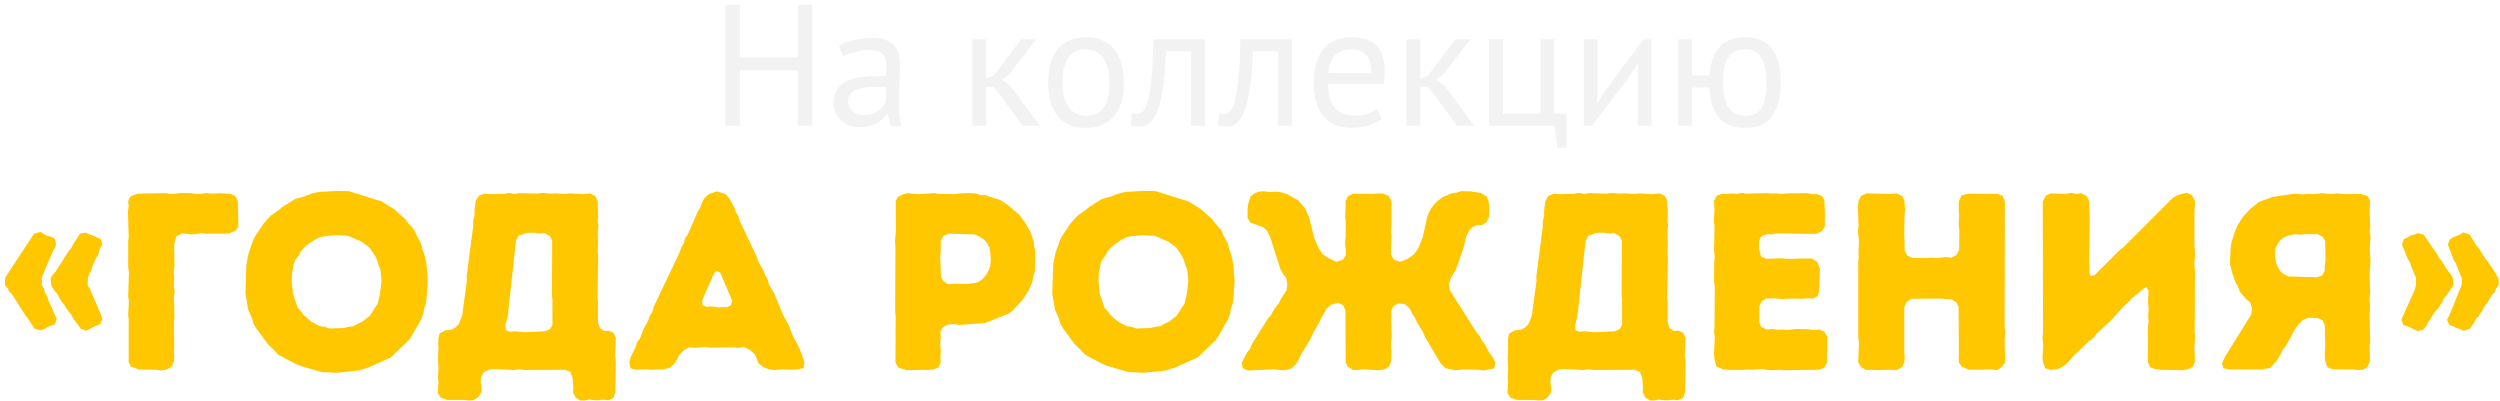
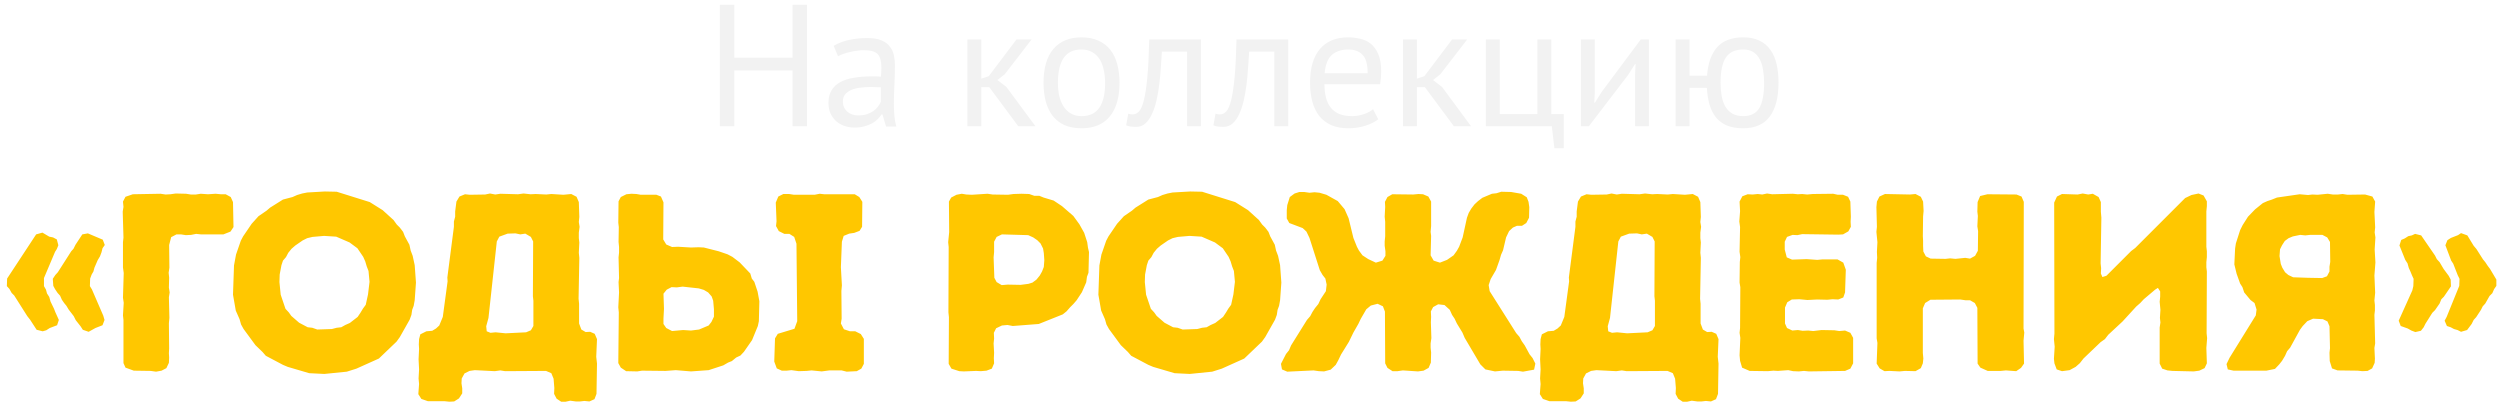
- <svg xmlns="http://www.w3.org/2000/svg" xmlns:xlink="http://www.w3.org/1999/xlink" width="318" height="51" viewBox="0 0 318 51" version="1.1">
-   <g id="Canvas" transform="translate(-8666 -713)">
-     <g id="ÐÐ° ÐºÐ¾Ð»Ð»ÐµÐºÑÐ¸Ñ Â«ÐÐ¾Ð´Ð° Ð Ð¾Ð¶Ð´ÐµÐ½Ð¸ÑÂ»">
+ <svg xmlns="http://www.w3.org/2000/svg" xmlns:xlink="http://www.w3.org/1999/xlink" width="317" height="51" viewBox="0 0 317 51" version="1.1">
+   <g id="Canvas" transform="translate(-8667 -713)">
+     <g id="ÐÐ° ÐºÐ¾Ð»Ð»ÐµÐºÑÐ¸Ñ Â«ÐÐ¾Ð´Ñ Ð Ð¾Ð¶Ð´ÐµÐ½Ð¸ÑÂ»">
      <use xlink:href="#path0_fill" transform="translate(8665 670)" fill="#FFC700" />
      <use xlink:href="#path1_fill" transform="translate(8665 670)" fill="#F2F2F2" />
    </g>
  </g>
  <defs>
-     <path id="path0_fill" d="M 5.399 84.816L 6.167 85.008L 6.615 84.88L 7.063 84.592L 7.991 84.24L 8.215 83.568L 7.767 82.576L 7.607 82.16L 7.159 81.232L 6.999 80.656L 6.711 80.208L 6.583 79.728L 6.327 79.28L 6.327 78.256L 7.735 74.928L 7.959 74.576L 8.151 74.096L 7.959 73.36L 7.479 73.104L 6.999 73.008L 6.135 72.496L 5.335 72.72L 1.655 78.32L 1.623 79.28L 1.943 79.632L 2.231 80.144L 2.551 80.464L 4.215 83.088L 4.567 83.536L 5.399 84.816ZM 11.255 84.816L 11.991 85.072L 12.855 84.592L 13.751 84.24L 14.007 83.568L 13.847 83.024L 12.407 79.696L 12.151 79.28L 12.183 78.32L 12.375 77.808L 12.599 77.424L 12.727 76.944L 13.143 75.984L 13.431 75.504L 13.623 74.992L 13.751 74.48L 14.039 74.064L 13.783 73.392L 11.895 72.592L 11.191 72.72L 10.327 74.032L 10.071 74.544L 9.783 74.864L 8.087 77.52L 7.767 77.872L 7.447 78.352L 7.511 79.248L 7.735 79.664L 8.055 80.144L 8.375 80.496L 8.599 81.008L 8.887 81.424L 9.175 81.776L 9.463 82.256L 10.103 83.088L 10.359 83.6L 10.967 84.368L 11.255 84.816ZM 17.369 89.04L 17.625 89.616L 18.681 90L 20.825 90.032L 21.497 90.128L 22.201 90L 22.809 89.68L 23.129 89.008L 23.161 88.336L 23.129 87.792L 23.161 87.184L 23.129 83.984L 23.193 83.312L 23.129 80.688L 23.225 80.08L 23.129 79.472L 23.161 78.192L 23.097 77.584L 23.193 76.944L 23.161 74.064L 23.417 73.072L 24.089 72.72L 24.665 72.72L 25.273 72.816L 25.945 72.784L 26.585 72.656L 27.193 72.72L 30.041 72.72L 30.937 72.368L 31.321 71.792L 31.257 68.624L 30.969 67.984L 30.329 67.632L 29.721 67.632L 29.049 67.568L 28.089 67.632L 27.161 67.568L 26.553 67.664L 25.913 67.664L 25.305 67.568L 23.993 67.536L 23.321 67.632L 22.713 67.664L 22.073 67.568L 18.553 67.632L 17.625 67.952L 17.305 68.56L 17.369 69.232L 17.273 69.84L 17.369 73.136L 17.305 73.712L 17.305 76.912L 17.401 77.616L 17.305 80.752L 17.401 81.392L 17.305 82.992L 17.369 83.568L 17.369 89.04ZM 43.801 90.416L 46.649 90.128L 47.865 89.744L 50.713 88.464L 52.953 86.32L 53.369 85.744L 54.617 83.536L 54.841 82.928L 54.937 82.288L 55.129 81.776L 55.257 81.072L 55.417 78.832L 55.257 76.624L 55.001 75.44L 54.745 74.768L 54.585 74.032L 54.009 72.976L 53.785 72.4L 53.369 71.856L 52.985 71.472L 52.569 70.896L 51.193 69.648L 49.561 68.624L 45.369 67.312L 43.865 67.28L 41.625 67.408L 40.985 67.536L 40.345 67.728L 39.769 67.984L 38.553 68.304L 36.921 69.328L 36.473 69.712L 35.449 70.416L 34.585 71.376L 33.497 72.976L 33.209 73.52L 32.601 75.28L 32.345 76.656L 32.217 80.368L 32.569 82.384L 33.049 83.472L 33.241 84.144L 33.561 84.72L 35.065 86.768L 35.961 87.632L 36.377 88.112L 38.553 89.264L 39.161 89.52L 41.881 90.32L 43.801 90.416ZM 42.905 84.784L 42.265 84.56L 41.689 84.496L 40.601 83.92L 39.609 83.056L 39.289 82.608L 38.873 82.16L 38.265 80.368L 38.105 78.768L 38.137 77.808L 38.361 76.624L 38.553 76.048L 38.937 75.6L 39.225 75.056L 39.641 74.544L 40.121 74.128L 41.049 73.488L 41.625 73.2L 42.297 73.04L 43.769 72.912L 45.305 73.008L 47.001 73.744L 47.993 74.48L 48.729 75.568L 48.985 76.144L 49.177 76.784L 49.401 77.36L 49.529 78.736L 49.337 80.336L 49.049 81.648L 48.697 82.128L 48.409 82.608L 48.025 83.184L 47.033 83.952L 46.457 84.208L 45.945 84.496L 45.369 84.56L 44.761 84.72L 42.905 84.784ZM 56.676 92.976L 57.06 93.584L 57.892 93.872L 60.005 93.872L 60.612 93.936L 61.221 93.904L 61.828 93.52L 62.245 92.88L 62.245 92.24L 62.148 91.6L 62.181 90.992L 62.532 90.352L 63.172 90.032L 63.844 89.936L 66.373 90.064L 67.076 89.968L 67.684 90.064L 72.868 90.032L 73.54 90.32L 73.829 91.024L 73.924 92.208L 73.892 92.944L 74.213 93.552L 74.788 93.936L 75.365 93.936L 75.941 93.808L 76.644 93.904L 77.189 93.904L 77.733 93.84L 78.373 93.904L 79.013 93.616L 79.269 92.944L 79.332 89.104L 79.237 88.24L 79.332 86L 79.044 85.328L 78.469 85.072L 77.892 85.104L 77.349 84.784L 77.061 84.016L 77.061 81.52L 76.996 80.88L 77.093 75.696L 77.028 75.056L 77.093 73.744L 77.028 73.2L 77.028 72.496L 77.124 71.76L 77.028 71.152L 77.093 70.512L 77.028 68.624L 76.74 67.952L 76.069 67.6L 75.076 67.696L 73.54 67.6L 72.9 67.664L 71.556 67.6L 70.916 67.632L 70.02 67.536L 69.317 67.632L 67.076 67.568L 66.436 67.664L 65.764 67.536L 65.156 67.664L 63.205 67.696L 62.596 67.632L 61.892 67.92L 61.508 68.56L 61.349 69.808L 61.349 70.48L 61.188 71.088L 61.188 71.76L 60.356 78.192L 60.389 78.672L 59.781 83.184L 59.333 84.272L 58.916 84.656L 58.437 84.944L 57.7 85.008L 56.932 85.392L 56.773 86L 56.74 86.672L 56.773 87.248L 56.709 88.56L 56.773 89.84L 56.709 90.992L 56.773 91.696L 56.676 92.976ZM 65.829 85.2L 65.349 85.008L 65.284 84.368L 65.573 83.312L 66.629 73.616L 66.948 73.008L 68.004 72.624L 68.996 72.592L 69.605 72.72L 70.245 72.624L 70.948 73.04L 71.237 73.616L 71.204 80.56L 71.269 81.136L 71.269 84.336L 70.948 84.88L 70.341 85.136L 67.749 85.264L 66.469 85.136L 65.829 85.2ZM 99.505 90.064L 100.721 89.968L 101.329 90.032L 102.321 90L 103.217 89.84L 103.313 89.072L 103.089 88.336L 102.609 87.152L 101.745 85.488L 101.297 84.304L 100.657 83.152L 99.441 80.24L 99.121 79.76L 98.801 79.152L 98.609 78.448L 98.321 77.968L 98.129 77.456L 97.457 76.272L 97.233 75.6L 95.121 71.152L 94.929 70.512L 94.577 69.936L 94.385 69.36L 93.777 68.24L 93.233 67.664L 92.177 67.344L 91.153 67.696L 90.577 68.24L 90.289 68.784L 90.065 69.424L 89.777 69.872L 88.497 72.816L 88.145 73.296L 87.985 73.936L 87.633 74.544L 87.441 75.12L 84.177 81.968L 83.985 82.672L 83.665 83.152L 83.441 83.792L 82.865 84.816L 82.385 86.096L 82.033 86.544L 81.873 87.12L 81.233 88.4L 81.041 89.04L 81.201 89.84L 81.841 90.032L 83.089 89.968L 83.729 90.032L 85.521 89.968L 86.257 89.744L 86.865 89.168L 87.441 88.112L 88.049 87.504L 88.721 87.152L 89.329 87.248L 90.673 87.12L 91.249 87.216L 94.385 87.184L 94.961 87.248L 95.665 87.152L 96.369 87.504L 96.977 88.016L 97.265 88.624L 97.457 89.2L 98.097 89.68L 98.833 90L 99.505 90.064ZM 92.241 82.096L 91.601 81.968L 90.865 82.032L 90.353 81.808L 90.321 81.2L 91.825 77.744L 92.177 77.456L 92.625 77.712L 94.129 81.232L 94.001 81.808L 93.521 82.064L 92.241 82.096ZM 116.819 90.096L 118.387 90.032L 118.963 90.064L 119.699 90L 120.371 89.744L 120.659 89.072L 120.627 88.432L 120.659 87.728L 120.595 86.544L 120.659 85.936L 120.627 85.2L 120.915 84.624L 121.651 84.272L 122.355 84.208L 123.027 84.336L 126.323 84.08L 129.363 82.864L 129.843 82.48L 130.291 81.968L 130.707 81.552L 131.123 81.072L 131.795 80.048L 132.339 78.8L 132.435 78.096L 132.627 77.584L 132.691 74.96L 132.563 74.416L 132.467 73.712L 132.083 72.528L 131.475 71.44L 130.707 70.384L 129.267 69.136L 128.211 68.432L 126.931 68.048L 126.387 67.824L 125.747 67.824L 125.107 67.6L 124.147 67.568L 123.123 67.6L 122.419 67.696L 120.467 67.664L 119.827 67.568L 117.843 67.696L 117.139 67.664L 116.563 67.568L 115.891 67.696L 115.219 68.048L 114.931 68.56L 114.963 72.432L 114.835 73.712L 114.899 74.32L 114.867 82.608L 114.931 83.216L 114.899 89.136L 115.251 89.744L 116.243 90.064L 116.819 90.096ZM 121.619 79.152L 120.979 78.768L 120.691 78.224L 120.595 75.632L 120.659 74.96L 120.659 73.648L 120.979 73.04L 121.651 72.72L 124.979 72.816L 125.619 73.104L 126.131 73.456L 126.547 73.872L 126.867 74.512L 126.963 75.088L 127.027 75.984L 126.963 76.848L 126.739 77.424L 126.451 77.936L 126.035 78.448L 125.523 78.832L 125.011 78.992L 124.019 79.12L 122.387 79.088L 121.619 79.152ZM 146.426 90.416L 149.274 90.128L 150.49 89.744L 153.338 88.464L 155.578 86.32L 155.994 85.744L 157.242 83.536L 157.466 82.928L 157.562 82.288L 157.754 81.776L 157.882 81.072L 158.042 78.832L 157.882 76.624L 157.626 75.44L 157.37 74.768L 157.21 74.032L 156.634 72.976L 156.41 72.4L 155.994 71.856L 155.61 71.472L 155.194 70.896L 153.818 69.648L 152.186 68.624L 147.994 67.312L 146.49 67.28L 144.25 67.408L 143.61 67.536L 142.97 67.728L 142.394 67.984L 141.178 68.304L 139.546 69.328L 139.098 69.712L 138.074 70.416L 137.21 71.376L 136.122 72.976L 135.834 73.52L 135.226 75.28L 134.97 76.656L 134.842 80.368L 135.194 82.384L 135.674 83.472L 135.866 84.144L 136.186 84.72L 137.69 86.768L 138.586 87.632L 139.002 88.112L 141.178 89.264L 141.786 89.52L 144.506 90.32L 146.426 90.416ZM 145.53 84.784L 144.89 84.56L 144.314 84.496L 143.226 83.92L 142.234 83.056L 141.914 82.608L 141.498 82.16L 140.89 80.368L 140.73 78.768L 140.762 77.808L 140.986 76.624L 141.178 76.048L 141.562 75.6L 141.85 75.056L 142.266 74.544L 142.746 74.128L 143.674 73.488L 144.25 73.2L 144.922 73.04L 146.394 72.912L 147.93 73.008L 149.626 73.744L 150.618 74.48L 151.354 75.568L 151.61 76.144L 151.802 76.784L 152.026 77.36L 152.154 78.736L 151.962 80.336L 151.674 81.648L 151.322 82.128L 151.034 82.608L 150.65 83.184L 149.658 83.952L 149.082 84.208L 148.57 84.496L 147.994 84.56L 147.386 84.72L 145.53 84.784ZM 158.953 89.136L 159.081 89.84L 159.753 90.128L 163.081 89.968L 163.753 90.064L 164.425 90.096L 165.257 89.872L 165.897 89.264L 166.217 88.688L 166.569 87.952L 167.561 86.352L 168.137 85.168L 168.777 84.048L 169.065 83.44L 169.769 82.224L 170.345 81.744L 171.209 81.52L 171.881 81.84L 172.137 82.512L 172.169 89.072L 172.457 89.648L 173.097 90.064L 173.737 90.064L 174.409 89.968L 176.329 90.096L 177.033 90L 177.673 89.648L 177.961 88.976L 177.993 87.696L 177.929 87.088L 177.929 86.544L 178.025 85.872L 177.961 83.856L 177.993 83.184L 177.961 82.48L 178.249 81.936L 178.889 81.584L 179.689 81.68L 180.361 82.288L 180.649 82.928L 180.969 83.408L 181.257 84.016L 181.961 85.168L 182.249 85.84L 184.233 89.2L 184.873 89.84L 186.089 90.096L 187.081 90L 189.033 90.032L 189.641 90.128L 191.049 89.872L 191.209 89.104L 190.857 88.4L 190.473 87.92L 189.865 86.8L 189.481 86.256L 189.193 85.712L 188.777 85.232L 185.417 79.92L 185.289 79.152L 185.545 78.384L 186.217 77.232L 186.665 75.984L 186.857 75.312L 187.113 74.736L 187.497 73.104L 187.881 72.304L 188.361 71.856L 188.873 71.632L 189.513 71.632L 190.057 71.28L 190.409 70.608L 190.441 69.264L 190.345 68.592L 190.121 68.016L 189.417 67.568L 188.137 67.344L 186.889 67.312L 186.281 67.504L 185.705 67.568L 184.489 68.08L 183.945 68.496L 183.497 68.912L 183.081 69.456L 182.761 70L 182.537 70.608L 181.993 73.104L 181.545 74.288L 181.257 74.8L 180.841 75.376L 180.009 75.952L 179.113 76.304L 178.313 76.048L 177.929 75.376L 177.993 72.912L 177.929 72.4L 177.993 71.664L 177.993 68.56L 177.641 67.92L 176.969 67.632L 176.393 67.6L 175.721 67.664L 173.065 67.632L 172.457 67.984L 172.137 68.592L 172.169 69.232L 172.105 70.48L 172.169 71.12L 172.169 72.976L 172.105 73.616L 172.105 74.16L 172.201 74.864L 172.201 75.44L 171.817 76.048L 170.985 76.304L 170.025 75.856L 169.289 75.376L 168.841 74.768L 168.585 74.288L 168.137 73.168L 167.529 70.672L 167.017 69.52L 166.153 68.496L 164.713 67.696L 163.849 67.44L 163.209 67.376L 162.569 67.44L 161.897 67.344L 161.289 67.344L 160.681 67.536L 160.073 67.984L 159.753 69.008L 159.689 69.648L 159.689 70.704L 160.009 71.28L 161.705 71.92L 162.185 72.368L 162.569 73.168L 163.881 77.264L 164.233 77.872L 164.585 78.32L 164.745 79.088L 164.649 79.92L 163.977 80.944L 163.689 81.552L 163.273 82.064L 162.953 82.544L 162.665 83.088L 162.249 83.568L 160.233 86.8L 159.977 87.408L 159.593 87.888L 158.953 89.136ZM 192.739 92.976L 193.123 93.584L 193.955 93.872L 196.067 93.872L 196.675 93.936L 197.283 93.904L 197.891 93.52L 198.307 92.88L 198.307 92.24L 198.211 91.6L 198.243 90.992L 198.595 90.352L 199.235 90.032L 199.907 89.936L 202.435 90.064L 203.139 89.968L 203.747 90.064L 208.931 90.032L 209.603 90.32L 209.891 91.024L 209.987 92.208L 209.955 92.944L 210.275 93.552L 210.851 93.936L 211.427 93.936L 212.003 93.808L 212.707 93.904L 213.251 93.904L 213.795 93.84L 214.435 93.904L 215.075 93.616L 215.331 92.944L 215.395 89.104L 215.299 88.24L 215.395 86L 215.107 85.328L 214.531 85.072L 213.955 85.104L 213.411 84.784L 213.123 84.016L 213.123 81.52L 213.059 80.88L 213.155 75.696L 213.091 75.056L 213.155 73.744L 213.091 73.2L 213.091 72.496L 213.187 71.76L 213.091 71.152L 213.155 70.512L 213.091 68.624L 212.803 67.952L 212.131 67.6L 211.139 67.696L 209.603 67.6L 208.963 67.664L 207.619 67.6L 206.979 67.632L 206.083 67.536L 205.379 67.632L 203.139 67.568L 202.499 67.664L 201.827 67.536L 201.219 67.664L 199.267 67.696L 198.659 67.632L 197.955 67.92L 197.571 68.56L 197.411 69.808L 197.411 70.48L 197.251 71.088L 197.251 71.76L 196.419 78.192L 196.451 78.672L 195.843 83.184L 195.395 84.272L 194.979 84.656L 194.499 84.944L 193.763 85.008L 192.995 85.392L 192.835 86L 192.803 86.672L 192.835 87.248L 192.771 88.56L 192.835 89.84L 192.771 90.992L 192.835 91.696L 192.739 92.976ZM 201.891 85.2L 201.411 85.008L 201.347 84.368L 201.635 83.312L 202.691 73.616L 203.011 73.008L 204.067 72.624L 205.059 72.592L 205.667 72.72L 206.307 72.624L 207.011 73.04L 207.299 73.616L 207.267 80.56L 207.331 81.136L 207.331 84.336L 207.011 84.88L 206.403 85.136L 203.811 85.264L 202.531 85.136L 201.891 85.2ZM 227.823 90.096L 232.399 90.032L 233.072 89.744L 233.424 89.072L 233.424 85.84L 233.072 85.2L 232.399 84.912L 231.663 84.976L 231.056 84.88L 229.424 84.848L 228.368 84.976L 227.727 84.912L 227.024 84.944L 226.415 84.848L 225.712 84.912L 225.04 84.592L 224.783 84.016L 224.783 82L 225.071 81.328L 225.648 80.976L 226.608 80.944L 227.632 81.04L 228.847 80.976L 230.16 81.008L 230.8 80.944L 231.535 80.976L 232.175 80.72L 232.399 80.08L 232.495 77.2L 232.175 76.304L 231.439 75.888L 229.552 75.888L 228.88 75.952L 227.535 75.856L 225.679 75.92L 225.007 75.632L 224.752 74.64L 224.752 73.648L 225.04 73.04L 225.743 72.784L 226.351 72.816L 226.96 72.688L 231.535 72.752L 232.144 72.72L 232.816 72.336L 233.135 71.76L 233.104 71.12L 233.135 70.48L 233.072 68.56L 232.784 67.952L 232.144 67.696L 231.472 67.696L 230.896 67.568L 228.304 67.6L 227.599 67.664L 226.96 67.6L 226.415 67.632L 225.776 67.568L 223.152 67.632L 222.511 67.536L 221.904 67.664L 221.327 67.6L 220.688 67.664L 220.047 67.632L 219.375 67.888L 219.023 68.56L 219.088 69.776L 218.991 71.088L 219.088 71.792L 219.023 74.928L 219.119 75.6L 219.056 76.208L 219.023 78.832L 219.119 79.408L 219.088 84.592L 219.023 85.2L 219.119 85.84L 219.023 88.048L 219.088 88.752L 219.343 89.616L 220.303 90.032L 222.608 90.064L 223.312 90L 223.887 90.032L 225.2 89.936L 225.807 90.064L 226.543 90.096L 227.184 90.032L 227.823 90.096ZM 237.367 89.104L 237.751 89.712L 238.359 90.064L 238.999 90.032L 240.279 90.096L 240.951 90.032L 242.295 90.064L 242.967 89.68L 243.223 89.072L 243.287 88.464L 243.223 87.76L 243.223 82.096L 243.511 81.424L 244.183 81.008L 247.959 80.976L 248.631 81.072L 249.207 81.072L 249.815 81.424L 250.135 82.032L 250.167 89.104L 250.519 89.616L 251.447 90.032L 253.111 90.032L 253.751 89.968L 255.063 90.064L 255.671 89.648L 256.055 89.104L 255.991 86.192L 256.087 85.168L 255.991 84.656L 256.023 68.592L 255.735 67.92L 255.095 67.664L 251.415 67.632L 250.487 67.856L 250.167 68.624L 250.135 69.84L 250.199 70.384L 250.135 71.696L 250.231 72.304L 250.199 74.8L 249.847 75.44L 249.207 75.792L 248.599 75.696L 247.351 75.824L 246.679 75.76L 246.103 75.824L 244.215 75.792L 243.607 75.504L 243.287 74.896L 243.255 74.192L 243.255 73.52L 243.223 72.944L 243.255 70.448L 243.319 69.744L 243.255 68.56L 242.967 67.952L 242.295 67.6L 241.591 67.664L 238.423 67.6L 237.719 67.92L 237.399 68.56L 237.335 69.264L 237.399 71.76L 237.335 72.4L 237.463 73.712L 237.399 74.928L 237.431 75.696L 237.367 76.336L 237.367 85.904L 237.463 86.48L 237.367 89.104ZM 278.533 90.096L 279.237 90L 279.909 89.68L 280.197 89.072L 280.133 87.12L 280.229 85.872L 280.165 85.264L 280.197 77.424L 280.133 76.88L 280.133 76.24L 280.197 75.6L 280.197 74.864L 280.133 74.288L 280.133 69.808L 280.197 69.136L 280.197 68.528L 279.781 67.792L 279.141 67.536L 278.245 67.728L 277.445 68.112L 271.109 74.448L 270.597 74.832L 267.461 77.968L 266.949 78.128L 266.757 77.68L 266.789 77.008L 266.725 76.4L 266.821 70.608L 266.757 69.84L 266.757 68.624L 266.469 67.984L 265.733 67.568L 265.157 67.664L 264.453 67.536L 263.813 67.664L 261.829 67.6L 261.189 67.92L 260.837 68.688L 260.869 85.296L 260.805 86L 260.901 86.96L 260.805 88.496L 260.869 89.072L 261.157 89.84L 261.829 90.064L 262.789 89.936L 263.557 89.52L 264.101 89.04L 264.549 88.464L 266.725 86.384L 267.269 86L 267.685 85.456L 269.509 83.76L 271.237 81.872L 271.749 81.424L 272.197 80.944L 273.637 79.728L 273.989 79.504L 274.277 79.952L 274.277 80.624L 274.213 81.264L 274.309 82.288L 274.245 83.312L 274.309 83.888L 274.213 84.528L 274.213 89.104L 274.533 89.744L 275.205 89.968L 275.845 90.032L 278.533 90.096ZM 283.65 89.168L 283.81 89.84L 284.546 90L 288.706 90L 289.794 89.776L 290.338 89.2L 290.69 88.752L 291.074 88.112L 291.33 87.536L 291.714 87.088L 292.962 84.816L 293.314 84.336L 293.89 83.728L 294.626 83.408L 295.874 83.472L 296.45 83.76L 296.706 84.368L 296.77 87.152L 296.706 87.728L 296.738 88.784L 297.026 89.712L 297.73 89.968L 300.29 90L 300.866 90.064L 301.538 90.032L 302.114 89.712L 302.434 89.008L 302.466 88.464L 302.402 87.12L 302.498 86.544L 302.402 82.928L 302.466 82.352L 302.466 81.68L 302.402 81.104L 302.498 80.112L 302.402 77.936L 302.53 76.272L 302.434 74.64L 302.53 73.104L 302.434 72.464L 302.498 71.824L 302.402 69.872L 302.498 68.56L 302.146 67.92L 301.218 67.664L 298.978 67.696L 298.37 67.6L 297.794 67.664L 297.122 67.664L 296.482 67.568L 295.202 67.696L 294.53 67.664L 293.986 67.728L 292.93 67.632L 290.05 68.048L 289.41 68.304L 288.834 68.496L 288.258 68.752L 287.266 69.552L 286.37 70.48L 285.698 71.536L 285.378 72.176L 284.834 73.872L 284.738 74.512L 284.642 76.528L 284.93 77.712L 285.378 78.96L 285.666 79.408L 285.89 80.08L 286.69 81.04L 287.202 81.424L 287.458 82.256L 287.362 82.992L 284.034 88.368L 283.65 89.168ZM 293.986 78.224L 292.098 78.16L 291.49 77.872L 291.074 77.52L 290.722 76.944L 290.53 76.464L 290.37 75.472L 290.434 74.608L 290.69 74.096L 291.042 73.552L 291.522 73.2L 292.066 72.976L 292.994 72.784L 293.634 72.848L 294.242 72.784L 295.81 72.784L 296.418 73.104L 296.77 73.68L 296.802 76.208L 296.706 76.816L 296.706 77.424L 296.386 78.032L 295.778 78.256L 293.986 78.224ZM 314.346 85.072L 315.114 84.848L 315.69 84.08L 315.946 83.568L 316.266 83.216L 316.874 82.288L 317.098 81.84L 317.418 81.488L 317.962 80.528L 318.314 80.176L 318.538 79.664L 318.826 79.248L 318.826 78.448L 318.026 77.104L 317.738 76.72L 317.418 76.24L 317.13 75.888L 316.298 74.576L 315.946 74.16L 315.146 72.848L 314.346 72.56L 313.962 72.816L 313.066 73.168L 312.618 73.456L 312.362 74.096L 313.098 76.048L 313.354 76.432L 313.93 77.904L 314.154 78.352L 314.122 79.248L 312.522 83.184L 312.266 83.664L 312.554 84.336L 313.034 84.496L 313.45 84.72L 313.898 84.848L 314.346 85.072ZM 308.554 85.104L 309.258 84.944L 309.61 84.496L 309.834 84.048L 310.698 82.672L 311.05 82.32L 311.626 81.488L 311.85 80.944L 312.17 80.624L 313.066 79.312L 313.034 78.448L 312.778 77.968L 312.138 77.104L 311.626 76.24L 311.274 75.856L 311.05 75.408L 309.29 72.848L 308.522 72.656L 308.106 72.848L 307.658 72.944L 307.21 73.232L 306.762 73.424L 306.538 74.128L 307.274 75.952L 307.562 76.4L 307.722 76.976L 307.914 77.392L 308.138 77.936L 308.33 78.352L 308.298 79.28L 308.17 79.824L 306.442 83.664L 306.698 84.336L 307.594 84.656L 308.042 84.912L 308.554 85.104Z" />
+     <path id="path0_fill" d="M 6.646 84.816L 7.414 85.008L 7.862 84.88L 8.31 84.592L 9.238 84.24L 9.462 83.568L 9.014 82.576L 8.854 82.16L 8.406 81.232L 8.246 80.656L 7.958 80.208L 7.83 79.728L 7.574 79.28L 7.574 78.256L 8.982 74.928L 9.206 74.576L 9.398 74.096L 9.206 73.36L 8.726 73.104L 8.246 73.008L 7.382 72.496L 6.582 72.72L 2.902 78.32L 2.87 79.28L 3.19 79.632L 3.478 80.144L 3.798 80.464L 5.462 83.088L 5.814 83.536L 6.646 84.816ZM 12.502 84.816L 13.238 85.072L 14.102 84.592L 14.998 84.24L 15.254 83.568L 15.094 83.024L 13.654 79.696L 13.398 79.28L 13.43 78.32L 13.622 77.808L 13.846 77.424L 13.974 76.944L 14.39 75.984L 14.678 75.504L 14.87 74.992L 14.998 74.48L 15.286 74.064L 15.03 73.392L 13.142 72.592L 12.438 72.72L 11.574 74.032L 11.318 74.544L 11.03 74.864L 9.334 77.52L 9.014 77.872L 8.694 78.352L 8.758 79.248L 8.982 79.664L 9.302 80.144L 9.622 80.496L 9.846 81.008L 10.134 81.424L 10.422 81.776L 10.71 82.256L 11.35 83.088L 11.606 83.6L 12.214 84.368L 12.502 84.816ZM 17.656 89.04L 17.912 89.616L 18.968 90L 21.112 90.032L 21.784 90.128L 22.488 90L 23.096 89.68L 23.416 89.008L 23.448 88.336L 23.416 87.792L 23.448 87.184L 23.416 83.984L 23.48 83.312L 23.416 80.688L 23.512 80.08L 23.416 79.472L 23.448 78.192L 23.384 77.584L 23.48 76.944L 23.448 74.064L 23.704 73.072L 24.376 72.72L 24.952 72.72L 25.56 72.816L 26.232 72.784L 26.872 72.656L 27.48 72.72L 30.328 72.72L 31.224 72.368L 31.608 71.792L 31.544 68.624L 31.256 67.984L 30.616 67.632L 30.008 67.632L 29.336 67.568L 28.376 67.632L 27.448 67.568L 26.84 67.664L 26.2 67.664L 25.592 67.568L 24.28 67.536L 23.608 67.632L 23 67.664L 22.36 67.568L 18.84 67.632L 17.912 67.952L 17.592 68.56L 17.656 69.232L 17.56 69.84L 17.656 73.136L 17.592 73.712L 17.592 76.912L 17.688 77.616L 17.592 80.752L 17.688 81.392L 17.592 82.992L 17.656 83.568L 17.656 89.04ZM 43.128 90.416L 45.976 90.128L 47.192 89.744L 50.04 88.464L 52.28 86.32L 52.696 85.744L 53.944 83.536L 54.168 82.928L 54.264 82.288L 54.456 81.776L 54.584 81.072L 54.744 78.832L 54.584 76.624L 54.328 75.44L 54.072 74.768L 53.912 74.032L 53.336 72.976L 53.112 72.4L 52.696 71.856L 52.312 71.472L 51.896 70.896L 50.52 69.648L 48.888 68.624L 44.696 67.312L 43.192 67.28L 40.952 67.408L 40.312 67.536L 39.672 67.728L 39.096 67.984L 37.88 68.304L 36.248 69.328L 35.8 69.712L 34.776 70.416L 33.912 71.376L 32.824 72.976L 32.536 73.52L 31.928 75.28L 31.672 76.656L 31.544 80.368L 31.896 82.384L 32.376 83.472L 32.568 84.144L 32.888 84.72L 34.392 86.768L 35.288 87.632L 35.704 88.112L 37.88 89.264L 38.488 89.52L 41.208 90.32L 43.128 90.416ZM 42.232 84.784L 41.592 84.56L 41.016 84.496L 39.928 83.92L 38.936 83.056L 38.616 82.608L 38.2 82.16L 37.592 80.368L 37.432 78.768L 37.464 77.808L 37.688 76.624L 37.88 76.048L 38.264 75.6L 38.552 75.056L 38.968 74.544L 39.448 74.128L 40.376 73.488L 40.952 73.2L 41.624 73.04L 43.096 72.912L 44.632 73.008L 46.328 73.744L 47.32 74.48L 48.056 75.568L 48.312 76.144L 48.504 76.784L 48.728 77.36L 48.856 78.736L 48.664 80.336L 48.376 81.648L 48.024 82.128L 47.736 82.608L 47.352 83.184L 46.36 83.952L 45.784 84.208L 45.272 84.496L 44.696 84.56L 44.088 84.72L 42.232 84.784ZM 55.043 92.976L 55.427 93.584L 56.259 93.872L 58.371 93.872L 58.979 93.936L 59.587 93.904L 60.195 93.52L 60.611 92.88L 60.611 92.24L 60.515 91.6L 60.547 90.992L 60.899 90.352L 61.539 90.032L 62.211 89.936L 64.739 90.064L 65.443 89.968L 66.051 90.064L 71.235 90.032L 71.907 90.32L 72.195 91.024L 72.291 92.208L 72.259 92.944L 72.579 93.552L 73.155 93.936L 73.731 93.936L 74.307 93.808L 75.011 93.904L 75.555 93.904L 76.099 93.84L 76.739 93.904L 77.379 93.616L 77.635 92.944L 77.699 89.104L 77.603 88.24L 77.699 86L 77.411 85.328L 76.835 85.072L 76.259 85.104L 75.715 84.784L 75.427 84.016L 75.427 81.52L 75.363 80.88L 75.459 75.696L 75.395 75.056L 75.459 73.744L 75.395 73.2L 75.395 72.496L 75.491 71.76L 75.395 71.152L 75.459 70.512L 75.395 68.624L 75.107 67.952L 74.435 67.6L 73.443 67.696L 71.907 67.6L 71.267 67.664L 69.923 67.6L 69.283 67.632L 68.387 67.536L 67.683 67.632L 65.443 67.568L 64.803 67.664L 64.131 67.536L 63.523 67.664L 61.571 67.696L 60.963 67.632L 60.259 67.92L 59.875 68.56L 59.715 69.808L 59.715 70.48L 59.555 71.088L 59.555 71.76L 58.723 78.192L 58.755 78.672L 58.147 83.184L 57.699 84.272L 57.283 84.656L 56.803 84.944L 56.067 85.008L 55.299 85.392L 55.139 86L 55.107 86.672L 55.139 87.248L 55.075 88.56L 55.139 89.84L 55.075 90.992L 55.139 91.696L 55.043 92.976ZM 64.195 85.2L 63.715 85.008L 63.651 84.368L 63.939 83.312L 64.995 73.616L 65.315 73.008L 66.371 72.624L 67.363 72.592L 67.971 72.72L 68.611 72.624L 69.315 73.04L 69.603 73.616L 69.571 80.56L 69.635 81.136L 69.635 84.336L 69.315 84.88L 68.707 85.136L 66.115 85.264L 64.835 85.136L 64.195 85.2ZM 80.4 89.04L 80.72 89.616L 81.392 90.064L 82.8 90.096L 83.408 90L 86.384 90.032L 87.696 89.936L 89.616 90.096L 91.856 89.936L 93.712 89.328L 94.32 88.976L 94.8 88.784L 95.344 88.336L 95.888 88.08L 96.336 87.6L 97.36 86.128L 98.096 84.336L 98.224 83.728L 98.288 81.2L 98.064 79.984L 97.648 78.736L 97.328 78.32L 97.136 77.68L 95.792 76.272L 94.864 75.568L 94.256 75.248L 93.136 74.864L 91.248 74.384L 90.576 74.352L 89.616 74.384L 87.984 74.288L 87.216 74.32L 86.48 74L 86.096 73.36L 86.128 68.656L 85.808 67.92L 85.232 67.696L 83.248 67.696L 82.704 67.6L 82.064 67.568L 81.424 67.632L 80.72 67.984L 80.432 68.528L 80.4 71.248L 80.464 71.792L 80.432 73.68L 80.496 74.32L 80.496 75.024L 80.432 75.632L 80.496 78.256L 80.432 78.768L 80.496 80.08L 80.4 81.968L 80.464 82.608L 80.4 89.04ZM 109.36 90.128L 110.64 90.064L 111.216 89.744L 111.536 89.136L 111.536 85.968L 111.152 85.36L 110.448 85.008L 109.776 85.008L 109.008 84.752L 108.624 84.016L 108.72 83.408L 108.688 79.888L 108.752 79.184L 108.624 76.88L 108.752 73.648L 108.976 72.912L 109.68 72.624L 110.32 72.528L 110.992 72.272L 111.312 71.76L 111.344 68.592L 110.96 67.984L 110.384 67.632L 106.512 67.632L 105.936 67.568L 105.296 67.696L 102.672 67.696L 102.064 67.6L 101.328 67.6L 100.688 67.92L 100.368 68.688L 100.464 71.056L 100.4 71.664L 100.752 72.304L 101.456 72.656L 102.096 72.656L 102.704 73.04L 102.992 73.904L 103.088 83.728L 102.736 84.688L 100.624 85.328L 100.272 85.904L 100.176 88.848L 100.496 89.712L 101.136 90L 101.744 90L 102.352 89.936L 103.28 90.064L 104.272 90.032L 104.912 89.968L 106.192 90.096L 107.152 89.968L 108.72 89.968L 109.36 90.128ZM 87.216 84.976L 86.48 84.592L 86.128 84.08L 86.128 83.376L 86.192 82.16L 86.128 80.24L 86.544 79.728L 87.152 79.408L 87.824 79.44L 88.56 79.344L 90.608 79.568L 91.248 79.76L 91.792 80.08L 92.24 80.592L 92.432 81.136L 92.528 82.224L 92.528 83.152L 92.208 83.824L 91.856 84.272L 90.64 84.784L 89.616 84.912L 88.624 84.848L 87.216 84.976ZM 124.212 90.096L 125.78 90.032L 126.356 90.064L 127.092 90L 127.764 89.744L 128.052 89.072L 128.02 88.432L 128.052 87.728L 127.988 86.544L 128.052 85.936L 128.02 85.2L 128.308 84.624L 129.044 84.272L 129.748 84.208L 130.42 84.336L 133.716 84.08L 136.756 82.864L 137.236 82.48L 137.684 81.968L 138.1 81.552L 138.516 81.072L 139.188 80.048L 139.732 78.8L 139.828 78.096L 140.02 77.584L 140.084 74.96L 139.956 74.416L 139.86 73.712L 139.476 72.528L 138.868 71.44L 138.1 70.384L 136.66 69.136L 135.604 68.432L 134.324 68.048L 133.78 67.824L 133.14 67.824L 132.5 67.6L 131.54 67.568L 130.516 67.6L 129.812 67.696L 127.86 67.664L 127.22 67.568L 125.236 67.696L 124.532 67.664L 123.956 67.568L 123.284 67.696L 122.612 68.048L 122.324 68.56L 122.356 72.432L 122.228 73.712L 122.292 74.32L 122.26 82.608L 122.324 83.216L 122.292 89.136L 122.644 89.744L 123.636 90.064L 124.212 90.096ZM 129.012 79.152L 128.372 78.768L 128.084 78.224L 127.988 75.632L 128.052 74.96L 128.052 73.648L 128.372 73.04L 129.044 72.72L 132.372 72.816L 133.012 73.104L 133.524 73.456L 133.94 73.872L 134.26 74.512L 134.356 75.088L 134.42 75.984L 134.356 76.848L 134.132 77.424L 133.844 77.936L 133.428 78.448L 132.916 78.832L 132.404 78.992L 131.412 79.12L 129.78 79.088L 129.012 79.152ZM 152.859 90.416L 155.707 90.128L 156.923 89.744L 159.771 88.464L 162.011 86.32L 162.427 85.744L 163.675 83.536L 163.899 82.928L 163.995 82.288L 164.187 81.776L 164.315 81.072L 164.475 78.832L 164.315 76.624L 164.059 75.44L 163.803 74.768L 163.643 74.032L 163.067 72.976L 162.843 72.4L 162.427 71.856L 162.043 71.472L 161.627 70.896L 160.251 69.648L 158.619 68.624L 154.427 67.312L 152.923 67.28L 150.683 67.408L 150.043 67.536L 149.403 67.728L 148.827 67.984L 147.611 68.304L 145.979 69.328L 145.531 69.712L 144.507 70.416L 143.643 71.376L 142.555 72.976L 142.267 73.52L 141.659 75.28L 141.403 76.656L 141.275 80.368L 141.627 82.384L 142.107 83.472L 142.299 84.144L 142.619 84.72L 144.123 86.768L 145.019 87.632L 145.435 88.112L 147.611 89.264L 148.219 89.52L 150.939 90.32L 152.859 90.416ZM 151.963 84.784L 151.323 84.56L 150.747 84.496L 149.659 83.92L 148.667 83.056L 148.347 82.608L 147.931 82.16L 147.323 80.368L 147.163 78.768L 147.195 77.808L 147.419 76.624L 147.611 76.048L 147.995 75.6L 148.283 75.056L 148.699 74.544L 149.179 74.128L 150.107 73.488L 150.683 73.2L 151.355 73.04L 152.827 72.912L 154.363 73.008L 156.059 73.744L 157.051 74.48L 157.787 75.568L 158.043 76.144L 158.235 76.784L 158.459 77.36L 158.587 78.736L 158.395 80.336L 158.107 81.648L 157.755 82.128L 157.467 82.608L 157.083 83.184L 156.091 83.952L 155.515 84.208L 155.003 84.496L 154.427 84.56L 153.819 84.72L 151.963 84.784ZM 164.426 89.136L 164.554 89.84L 165.226 90.128L 168.554 89.968L 169.226 90.064L 169.898 90.096L 170.73 89.872L 171.37 89.264L 171.69 88.688L 172.042 87.952L 173.034 86.352L 173.61 85.168L 174.25 84.048L 174.538 83.44L 175.242 82.224L 175.818 81.744L 176.682 81.52L 177.354 81.84L 177.61 82.512L 177.642 89.072L 177.93 89.648L 178.57 90.064L 179.21 90.064L 179.882 89.968L 181.802 90.096L 182.506 90L 183.146 89.648L 183.434 88.976L 183.466 87.696L 183.402 87.088L 183.402 86.544L 183.498 85.872L 183.434 83.856L 183.466 83.184L 183.434 82.48L 183.722 81.936L 184.362 81.584L 185.162 81.68L 185.834 82.288L 186.122 82.928L 186.442 83.408L 186.73 84.016L 187.434 85.168L 187.722 85.84L 189.706 89.2L 190.346 89.84L 191.562 90.096L 192.554 90L 194.506 90.032L 195.114 90.128L 196.522 89.872L 196.682 89.104L 196.33 88.4L 195.946 87.92L 195.338 86.8L 194.954 86.256L 194.666 85.712L 194.25 85.232L 190.89 79.92L 190.762 79.152L 191.018 78.384L 191.69 77.232L 192.138 75.984L 192.33 75.312L 192.586 74.736L 192.97 73.104L 193.354 72.304L 193.834 71.856L 194.346 71.632L 194.986 71.632L 195.53 71.28L 195.882 70.608L 195.914 69.264L 195.818 68.592L 195.594 68.016L 194.89 67.568L 193.61 67.344L 192.362 67.312L 191.754 67.504L 191.178 67.568L 189.962 68.08L 189.418 68.496L 188.97 68.912L 188.554 69.456L 188.234 70L 188.01 70.608L 187.466 73.104L 187.018 74.288L 186.73 74.8L 186.314 75.376L 185.482 75.952L 184.586 76.304L 183.786 76.048L 183.402 75.376L 183.466 72.912L 183.402 72.4L 183.466 71.664L 183.466 68.56L 183.114 67.92L 182.442 67.632L 181.866 67.6L 181.194 67.664L 178.538 67.632L 177.93 67.984L 177.61 68.592L 177.642 69.232L 177.578 70.48L 177.642 71.12L 177.642 72.976L 177.578 73.616L 177.578 74.16L 177.674 74.864L 177.674 75.44L 177.29 76.048L 176.458 76.304L 175.498 75.856L 174.762 75.376L 174.314 74.768L 174.058 74.288L 173.61 73.168L 173.002 70.672L 172.49 69.52L 171.626 68.496L 170.186 67.696L 169.322 67.44L 168.682 67.376L 168.042 67.44L 167.37 67.344L 166.762 67.344L 166.154 67.536L 165.546 67.984L 165.226 69.008L 165.162 69.648L 165.162 70.704L 165.482 71.28L 167.178 71.92L 167.658 72.368L 168.042 73.168L 169.354 77.264L 169.706 77.872L 170.058 78.32L 170.218 79.088L 170.122 79.92L 169.45 80.944L 169.162 81.552L 168.746 82.064L 168.426 82.544L 168.138 83.088L 167.722 83.568L 165.706 86.8L 165.45 87.408L 165.066 87.888L 164.426 89.136ZM 197.252 92.976L 197.636 93.584L 198.468 93.872L 200.58 93.872L 201.188 93.936L 201.796 93.904L 202.404 93.52L 202.82 92.88L 202.82 92.24L 202.724 91.6L 202.756 90.992L 203.108 90.352L 203.748 90.032L 204.42 89.936L 206.948 90.064L 207.652 89.968L 208.26 90.064L 213.444 90.032L 214.116 90.32L 214.404 91.024L 214.5 92.208L 214.468 92.944L 214.788 93.552L 215.364 93.936L 215.94 93.936L 216.516 93.808L 217.22 93.904L 217.764 93.904L 218.308 93.84L 218.948 93.904L 219.588 93.616L 219.844 92.944L 219.908 89.104L 219.812 88.24L 219.908 86L 219.62 85.328L 219.044 85.072L 218.468 85.104L 217.924 84.784L 217.636 84.016L 217.636 81.52L 217.572 80.88L 217.668 75.696L 217.604 75.056L 217.668 73.744L 217.604 73.2L 217.604 72.496L 217.7 71.76L 217.604 71.152L 217.668 70.512L 217.604 68.624L 217.316 67.952L 216.644 67.6L 215.652 67.696L 214.116 67.6L 213.476 67.664L 212.132 67.6L 211.492 67.632L 210.596 67.536L 209.892 67.632L 207.652 67.568L 207.012 67.664L 206.34 67.536L 205.732 67.664L 203.78 67.696L 203.172 67.632L 202.468 67.92L 202.084 68.56L 201.924 69.808L 201.924 70.48L 201.764 71.088L 201.764 71.76L 200.932 78.192L 200.964 78.672L 200.356 83.184L 199.908 84.272L 199.492 84.656L 199.012 84.944L 198.276 85.008L 197.508 85.392L 197.348 86L 197.316 86.672L 197.348 87.248L 197.284 88.56L 197.348 89.84L 197.284 90.992L 197.348 91.696L 197.252 92.976ZM 206.404 85.2L 205.924 85.008L 205.86 84.368L 206.148 83.312L 207.204 73.616L 207.524 73.008L 208.58 72.624L 209.572 72.592L 210.18 72.72L 210.82 72.624L 211.524 73.04L 211.812 73.616L 211.78 80.56L 211.844 81.136L 211.844 84.336L 211.524 84.88L 210.916 85.136L 208.324 85.264L 207.044 85.136L 206.404 85.2ZM 231.377 90.096L 235.953 90.032L 236.625 89.744L 236.977 89.072L 236.977 85.84L 236.625 85.2L 235.953 84.912L 235.217 84.976L 234.609 84.88L 232.977 84.848L 231.921 84.976L 231.281 84.912L 230.577 84.944L 229.969 84.848L 229.265 84.912L 228.593 84.592L 228.337 84.016L 228.337 82L 228.625 81.328L 229.201 80.976L 230.161 80.944L 231.185 81.04L 232.401 80.976L 233.713 81.008L 234.353 80.944L 235.089 80.976L 235.729 80.72L 235.953 80.08L 236.049 77.2L 235.729 76.304L 234.993 75.888L 233.105 75.888L 232.433 75.952L 231.089 75.856L 229.233 75.92L 228.561 75.632L 228.305 74.64L 228.305 73.648L 228.593 73.04L 229.297 72.784L 229.905 72.816L 230.513 72.688L 235.089 72.752L 235.697 72.72L 236.369 72.336L 236.689 71.76L 236.657 71.12L 236.689 70.48L 236.625 68.56L 236.337 67.952L 235.697 67.696L 235.025 67.696L 234.449 67.568L 231.857 67.6L 231.153 67.664L 230.513 67.6L 229.969 67.632L 229.329 67.568L 226.705 67.632L 226.065 67.536L 225.457 67.664L 224.881 67.6L 224.241 67.664L 223.601 67.632L 222.929 67.888L 222.577 68.56L 222.641 69.776L 222.545 71.088L 222.641 71.792L 222.577 74.928L 222.673 75.6L 222.609 76.208L 222.577 78.832L 222.673 79.408L 222.641 84.592L 222.577 85.2L 222.673 85.84L 222.577 88.048L 222.641 88.752L 222.897 89.616L 223.857 90.032L 226.161 90.064L 226.865 90L 227.441 90.032L 228.753 89.936L 229.361 90.064L 230.097 90.096L 230.737 90.032L 231.377 90.096ZM 239.96 89.104L 240.344 89.712L 240.952 90.064L 241.592 90.032L 242.872 90.096L 243.544 90.032L 244.888 90.064L 245.56 89.68L 245.816 89.072L 245.88 88.464L 245.816 87.76L 245.816 82.096L 246.104 81.424L 246.776 81.008L 250.552 80.976L 251.224 81.072L 251.8 81.072L 252.408 81.424L 252.728 82.032L 252.76 89.104L 253.112 89.616L 254.04 90.032L 255.704 90.032L 256.344 89.968L 257.656 90.064L 258.264 89.648L 258.648 89.104L 258.584 86.192L 258.68 85.168L 258.584 84.656L 258.616 68.592L 258.328 67.92L 257.688 67.664L 254.008 67.632L 253.08 67.856L 252.76 68.624L 252.728 69.84L 252.792 70.384L 252.728 71.696L 252.824 72.304L 252.792 74.8L 252.44 75.44L 251.8 75.792L 251.192 75.696L 249.944 75.824L 249.272 75.76L 248.696 75.824L 246.808 75.792L 246.2 75.504L 245.88 74.896L 245.848 74.192L 245.848 73.52L 245.816 72.944L 245.848 70.448L 245.912 69.744L 245.848 68.56L 245.56 67.952L 244.888 67.6L 244.184 67.664L 241.016 67.6L 240.312 67.92L 239.992 68.56L 239.928 69.264L 239.992 71.76L 239.928 72.4L 240.056 73.712L 239.992 74.928L 240.024 75.696L 239.96 76.336L 239.96 85.904L 240.056 86.48L 239.96 89.104ZM 280.166 90.096L 280.87 90L 281.542 89.68L 281.83 89.072L 281.766 87.12L 281.862 85.872L 281.798 85.264L 281.83 77.424L 281.766 76.88L 281.766 76.24L 281.83 75.6L 281.83 74.864L 281.766 74.288L 281.766 69.808L 281.83 69.136L 281.83 68.528L 281.414 67.792L 280.774 67.536L 279.878 67.728L 279.078 68.112L 272.742 74.448L 272.23 74.832L 269.094 77.968L 268.582 78.128L 268.39 77.68L 268.422 77.008L 268.358 76.4L 268.454 70.608L 268.39 69.84L 268.39 68.624L 268.102 67.984L 267.366 67.568L 266.79 67.664L 266.086 67.536L 265.446 67.664L 263.462 67.6L 262.822 67.92L 262.47 68.688L 262.502 85.296L 262.438 86L 262.534 86.96L 262.438 88.496L 262.502 89.072L 262.79 89.84L 263.462 90.064L 264.422 89.936L 265.19 89.52L 265.734 89.04L 266.182 88.464L 268.358 86.384L 268.902 86L 269.318 85.456L 271.142 83.76L 272.87 81.872L 273.382 81.424L 273.83 80.944L 275.27 79.728L 275.622 79.504L 275.91 79.952L 275.91 80.624L 275.846 81.264L 275.942 82.288L 275.878 83.312L 275.942 83.888L 275.846 84.528L 275.846 89.104L 276.166 89.744L 276.838 89.968L 277.478 90.032L 280.166 90.096ZM 284.323 89.168L 284.483 89.84L 285.219 90L 289.379 90L 290.467 89.776L 291.011 89.2L 291.363 88.752L 291.747 88.112L 292.003 87.536L 292.387 87.088L 293.635 84.816L 293.987 84.336L 294.563 83.728L 295.299 83.408L 296.547 83.472L 297.123 83.76L 297.379 84.368L 297.443 87.152L 297.379 87.728L 297.411 88.784L 297.699 89.712L 298.403 89.968L 300.963 90L 301.539 90.064L 302.211 90.032L 302.787 89.712L 303.107 89.008L 303.139 88.464L 303.075 87.12L 303.171 86.544L 303.075 82.928L 303.139 82.352L 303.139 81.68L 303.075 81.104L 303.171 80.112L 303.075 77.936L 303.203 76.272L 303.107 74.64L 303.203 73.104L 303.107 72.464L 303.171 71.824L 303.075 69.872L 303.171 68.56L 302.819 67.92L 301.891 67.664L 299.651 67.696L 299.043 67.6L 298.467 67.664L 297.795 67.664L 297.155 67.568L 295.875 67.696L 295.203 67.664L 294.659 67.728L 293.603 67.632L 290.723 68.048L 290.083 68.304L 289.507 68.496L 288.931 68.752L 287.939 69.552L 287.043 70.48L 286.371 71.536L 286.051 72.176L 285.507 73.872L 285.411 74.512L 285.315 76.528L 285.603 77.712L 286.051 78.96L 286.339 79.408L 286.563 80.08L 287.363 81.04L 287.875 81.424L 288.131 82.256L 288.035 82.992L 284.707 88.368L 284.323 89.168ZM 294.659 78.224L 292.771 78.16L 292.163 77.872L 291.747 77.52L 291.395 76.944L 291.203 76.464L 291.043 75.472L 291.107 74.608L 291.363 74.096L 291.715 73.552L 292.195 73.2L 292.739 72.976L 293.667 72.784L 294.307 72.848L 294.915 72.784L 296.483 72.784L 297.091 73.104L 297.443 73.68L 297.475 76.208L 297.379 76.816L 297.379 77.424L 297.059 78.032L 296.451 78.256L 294.659 78.224ZM 314.059 85.072L 314.827 84.848L 315.403 84.08L 315.659 83.568L 315.979 83.216L 316.587 82.288L 316.811 81.84L 317.131 81.488L 317.675 80.528L 318.027 80.176L 318.251 79.664L 318.539 79.248L 318.539 78.448L 317.739 77.104L 317.451 76.72L 317.131 76.24L 316.843 75.888L 316.011 74.576L 315.659 74.16L 314.859 72.848L 314.059 72.56L 313.675 72.816L 312.779 73.168L 312.331 73.456L 312.075 74.096L 312.811 76.048L 313.067 76.432L 313.643 77.904L 313.867 78.352L 313.835 79.248L 312.235 83.184L 311.979 83.664L 312.267 84.336L 312.747 84.496L 313.163 84.72L 313.611 84.848L 314.059 85.072ZM 308.267 85.104L 308.971 84.944L 309.323 84.496L 309.547 84.048L 310.411 82.672L 310.763 82.32L 311.339 81.488L 311.563 80.944L 311.883 80.624L 312.779 79.312L 312.747 78.448L 312.491 77.968L 311.851 77.104L 311.339 76.24L 310.987 75.856L 310.763 75.408L 309.003 72.848L 308.235 72.656L 307.819 72.848L 307.371 72.944L 306.923 73.232L 306.475 73.424L 306.251 74.128L 306.987 75.952L 307.275 76.4L 307.435 76.976L 307.627 77.392L 307.851 77.936L 308.043 78.352L 308.011 79.28L 307.883 79.824L 306.155 83.664L 306.411 84.336L 307.307 84.656L 307.755 84.912L 308.267 85.104Z" />
    <path id="path1_fill" d="M 102.499 51.938L 95.107 51.938L 95.107 59L 93.281 59L 93.281 43.6L 95.107 43.6L 95.107 50.31L 102.499 50.31L 102.499 43.6L 104.325 43.6L 104.325 59L 102.499 59L 102.499 51.938ZM 107.71 48.814C 108.268 48.477 108.913 48.227 109.646 48.066C 110.394 47.905 111.172 47.824 111.978 47.824C 112.741 47.824 113.35 47.927 113.804 48.132C 114.274 48.337 114.626 48.609 114.86 48.946C 115.11 49.269 115.271 49.628 115.344 50.024C 115.432 50.42 115.476 50.816 115.476 51.212C 115.476 52.092 115.454 52.95 115.41 53.786C 115.366 54.622 115.344 55.414 115.344 56.162C 115.344 56.705 115.366 57.218 115.41 57.702C 115.454 58.186 115.535 58.633 115.652 59.044L 114.354 59.044L 113.892 57.504L 113.782 57.504C 113.65 57.709 113.482 57.915 113.276 58.12C 113.086 58.311 112.851 58.487 112.572 58.648C 112.294 58.795 111.971 58.919 111.604 59.022C 111.238 59.125 110.82 59.176 110.35 59.176C 109.881 59.176 109.441 59.103 109.03 58.956C 108.634 58.809 108.29 58.604 107.996 58.34C 107.703 58.061 107.468 57.731 107.292 57.35C 107.131 56.969 107.05 56.536 107.05 56.052C 107.05 55.407 107.182 54.871 107.446 54.446C 107.71 54.006 108.077 53.661 108.546 53.412C 109.03 53.148 109.602 52.965 110.262 52.862C 110.937 52.745 111.678 52.686 112.484 52.686C 112.69 52.686 112.888 52.686 113.078 52.686C 113.284 52.686 113.489 52.701 113.694 52.73C 113.738 52.29 113.76 51.894 113.76 51.542C 113.76 50.735 113.599 50.171 113.276 49.848C 112.954 49.525 112.367 49.364 111.516 49.364C 111.267 49.364 110.996 49.386 110.702 49.43C 110.424 49.459 110.13 49.511 109.822 49.584C 109.529 49.643 109.243 49.723 108.964 49.826C 108.7 49.914 108.466 50.017 108.26 50.134L 107.71 48.814ZM 110.834 57.636C 111.245 57.636 111.612 57.585 111.934 57.482C 112.257 57.365 112.536 57.225 112.77 57.064C 113.005 56.888 113.196 56.697 113.342 56.492C 113.504 56.287 113.621 56.089 113.694 55.898L 113.694 54.072C 113.489 54.057 113.276 54.05 113.056 54.05C 112.851 54.035 112.646 54.028 112.44 54.028C 111.986 54.028 111.538 54.057 111.098 54.116C 110.673 54.16 110.292 54.255 109.954 54.402C 109.632 54.534 109.368 54.725 109.162 54.974C 108.972 55.209 108.876 55.509 108.876 55.876C 108.876 56.389 109.06 56.815 109.426 57.152C 109.793 57.475 110.262 57.636 110.834 57.636ZM 127.438 54.05L 126.426 54.05L 126.426 59L 124.666 59L 124.666 48L 126.426 48L 126.426 52.972L 127.372 52.664L 130.892 48L 132.806 48L 129.396 52.422L 128.472 53.148L 129.616 54.028L 133.29 59L 131.112 59L 127.438 54.05ZM 134.319 53.5C 134.319 51.637 134.73 50.215 135.551 49.232C 136.387 48.235 137.583 47.736 139.137 47.736C 139.959 47.736 140.67 47.875 141.271 48.154C 141.887 48.418 142.393 48.807 142.789 49.32C 143.185 49.819 143.479 50.427 143.669 51.146C 143.86 51.85 143.955 52.635 143.955 53.5C 143.955 55.363 143.537 56.793 142.701 57.79C 141.88 58.773 140.692 59.264 139.137 59.264C 138.316 59.264 137.597 59.132 136.981 58.868C 136.38 58.589 135.881 58.201 135.485 57.702C 135.089 57.189 134.796 56.58 134.605 55.876C 134.415 55.157 134.319 54.365 134.319 53.5ZM 136.145 53.5C 136.145 54.057 136.197 54.593 136.299 55.106C 136.417 55.619 136.593 56.067 136.827 56.448C 137.062 56.829 137.37 57.137 137.751 57.372C 138.133 57.607 138.595 57.724 139.137 57.724C 141.132 57.739 142.129 56.331 142.129 53.5C 142.129 52.928 142.071 52.385 141.953 51.872C 141.851 51.359 141.682 50.911 141.447 50.53C 141.213 50.149 140.905 49.848 140.523 49.628C 140.142 49.393 139.68 49.276 139.137 49.276C 137.143 49.261 136.145 50.669 136.145 53.5ZM 152.519 49.54L 149.329 49.54C 149.285 50.156 149.241 50.823 149.197 51.542C 149.153 52.246 149.087 52.957 148.999 53.676C 148.911 54.38 148.794 55.062 148.647 55.722C 148.501 56.367 148.31 56.939 148.075 57.438C 147.855 57.937 147.577 58.34 147.239 58.648C 146.917 58.941 146.528 59.088 146.073 59.088C 145.795 59.088 145.553 59.073 145.347 59.044C 145.142 59.015 144.959 58.963 144.797 58.89L 145.061 57.416C 145.237 57.475 145.428 57.504 145.633 57.504C 145.927 57.504 146.191 57.379 146.425 57.13C 146.66 56.881 146.865 56.411 147.041 55.722C 147.217 55.018 147.364 54.05 147.481 52.818C 147.599 51.586 147.679 49.98 147.723 48L 154.279 48L 154.279 59L 152.519 59L 152.519 49.54ZM 163.584 49.54L 160.394 49.54C 160.35 50.156 160.306 50.823 160.262 51.542C 160.218 52.246 160.152 52.957 160.064 53.676C 159.976 54.38 159.858 55.062 159.712 55.722C 159.565 56.367 159.374 56.939 159.14 57.438C 158.92 57.937 158.641 58.34 158.304 58.648C 157.981 58.941 157.592 59.088 157.138 59.088C 156.859 59.088 156.617 59.073 156.412 59.044C 156.206 59.015 156.023 58.963 155.862 58.89L 156.126 57.416C 156.302 57.475 156.492 57.504 156.698 57.504C 156.991 57.504 157.255 57.379 157.49 57.13C 157.724 56.881 157.93 56.411 158.106 55.722C 158.282 55.018 158.428 54.05 158.546 52.818C 158.663 51.586 158.744 49.98 158.788 48L 165.344 48L 165.344 59L 163.584 59L 163.584 49.54ZM 176.76 58.12C 176.32 58.472 175.763 58.751 175.088 58.956C 174.428 59.161 173.724 59.264 172.976 59.264C 172.14 59.264 171.414 59.132 170.798 58.868C 170.182 58.589 169.676 58.201 169.28 57.702C 168.884 57.189 168.591 56.58 168.4 55.876C 168.209 55.172 168.114 54.38 168.114 53.5C 168.114 51.623 168.532 50.193 169.368 49.21C 170.204 48.227 171.399 47.736 172.954 47.736C 173.453 47.736 173.951 47.795 174.45 47.912C 174.949 48.015 175.396 48.22 175.792 48.528C 176.188 48.836 176.511 49.276 176.76 49.848C 177.009 50.405 177.134 51.146 177.134 52.07C 177.134 52.554 177.09 53.089 177.002 53.676L 169.94 53.676C 169.94 54.321 170.006 54.893 170.138 55.392C 170.27 55.891 170.475 56.316 170.754 56.668C 171.033 57.005 171.392 57.269 171.832 57.46C 172.287 57.636 172.837 57.724 173.482 57.724C 173.981 57.724 174.479 57.636 174.978 57.46C 175.477 57.284 175.851 57.079 176.1 56.844L 176.76 58.12ZM 172.976 49.276C 172.111 49.276 171.414 49.503 170.886 49.958C 170.373 50.413 170.065 51.19 169.962 52.29L 175.418 52.29C 175.418 51.175 175.205 50.398 174.78 49.958C 174.355 49.503 173.753 49.276 172.976 49.276ZM 182.674 54.05L 181.662 54.05L 181.662 59L 179.902 59L 179.902 48L 181.662 48L 181.662 52.972L 182.608 52.664L 186.128 48L 188.042 48L 184.632 52.422L 183.708 53.148L 184.852 54.028L 188.526 59L 186.348 59L 182.674 54.05ZM 200.286 61.794L 199.098 61.794L 198.768 59L 190.408 59L 190.408 48L 192.168 48L 192.168 57.46L 196.942 57.46L 196.942 48L 198.702 48L 198.702 57.46L 200.286 57.46L 200.286 61.794ZM 209.325 52.488L 209.391 51.124L 209.325 51.124L 208.423 52.532L 203.473 59L 202.461 59L 202.461 48L 204.221 48L 204.221 54.71L 204.155 56.008L 204.243 56.008L 205.101 54.644L 210.051 48L 211.085 48L 211.085 59L 209.325 59L 209.325 52.488ZM 223.006 59.264C 222.214 59.264 221.532 59.147 220.96 58.912C 220.403 58.663 219.941 58.318 219.574 57.878C 219.222 57.423 218.951 56.881 218.76 56.25C 218.584 55.605 218.474 54.901 218.43 54.138L 216.23 54.138L 216.23 59L 214.47 59L 214.47 48L 216.23 48L 216.23 52.598L 218.452 52.598C 218.57 51.029 218.995 49.826 219.728 48.99C 220.476 48.154 221.584 47.736 223.05 47.736C 223.857 47.736 224.539 47.875 225.096 48.154C 225.668 48.418 226.13 48.807 226.482 49.32C 226.849 49.819 227.113 50.427 227.274 51.146C 227.436 51.85 227.516 52.635 227.516 53.5C 227.516 55.363 227.142 56.793 226.394 57.79C 225.661 58.773 224.532 59.264 223.006 59.264ZM 220.168 53.5C 220.168 54.072 220.212 54.615 220.3 55.128C 220.388 55.641 220.542 56.096 220.762 56.492C 220.982 56.873 221.276 57.174 221.642 57.394C 222.024 57.614 222.493 57.724 223.05 57.724C 223.989 57.724 224.664 57.387 225.074 56.712C 225.485 56.023 225.69 54.952 225.69 53.5C 225.69 52.928 225.646 52.385 225.558 51.872C 225.485 51.359 225.346 50.911 225.14 50.53C 224.935 50.134 224.664 49.826 224.326 49.606C 223.989 49.386 223.556 49.276 223.028 49.276C 222.016 49.276 221.283 49.621 220.828 50.31C 220.388 50.985 220.168 52.048 220.168 53.5Z" />
  </defs>
</svg>
